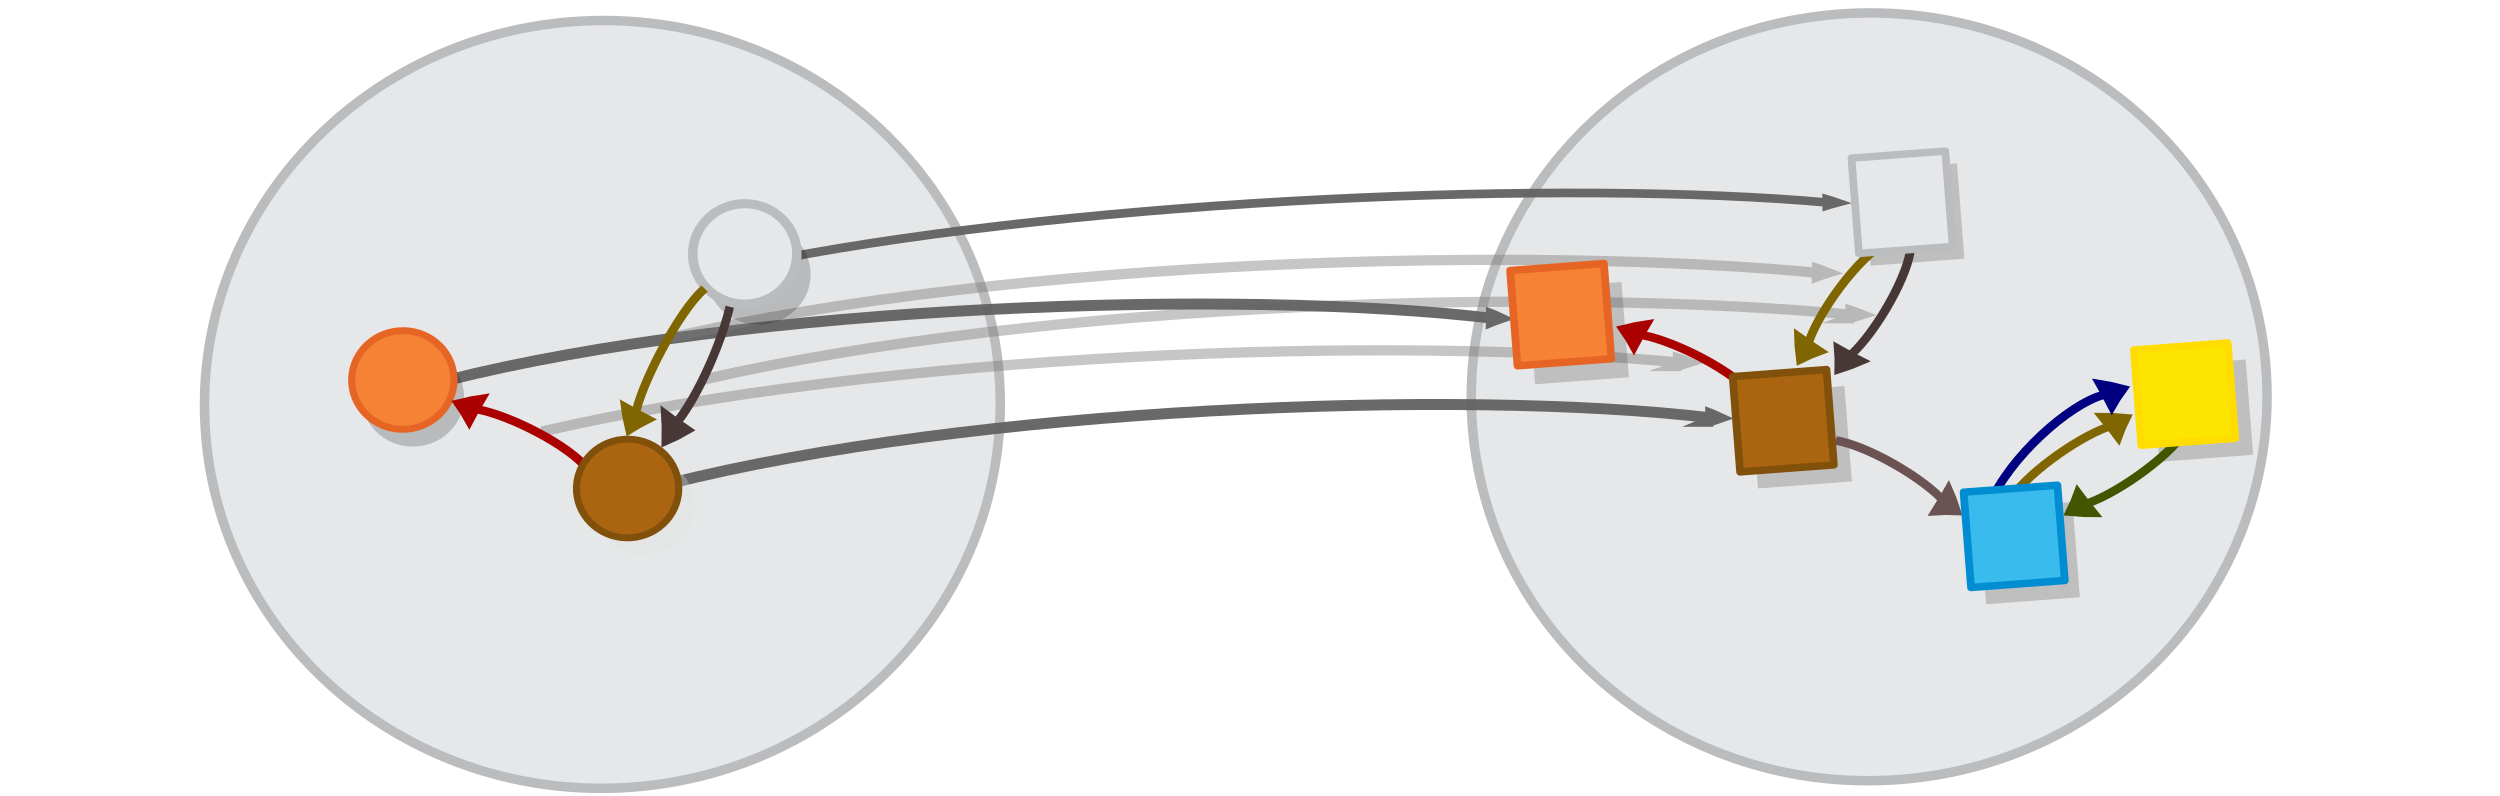
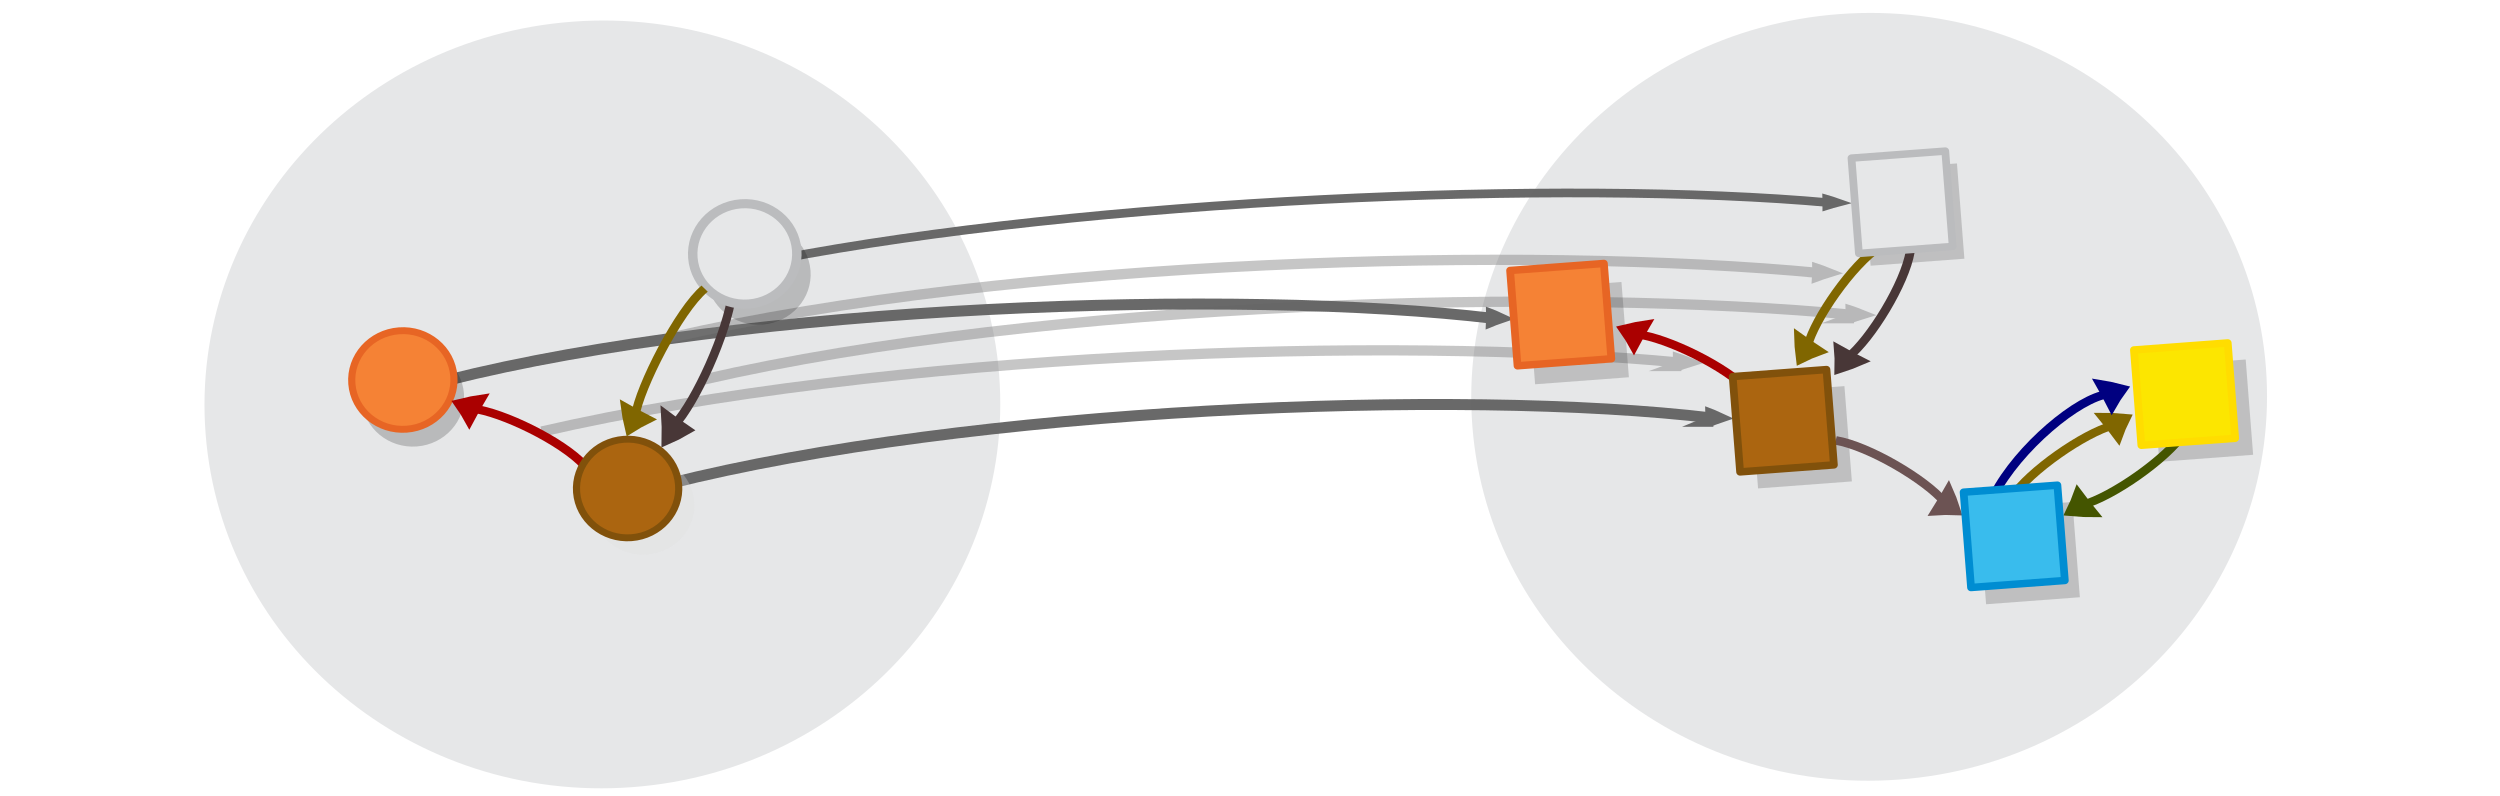
<svg xmlns="http://www.w3.org/2000/svg" viewBox="0 0 595.3 189.5" version="1.1" id="svg15613">
  <defs id="defs15617" />
  <g id="g42748" transform="matrix(1.339776,-0.1001714,0.1008048,1.292445,-178.4444,-15.1335)" />
-   <ellipse style="fill:#e6e7e8;stroke:#bbbcbe;stroke-width:2.262;stroke-miterlimit:10;stroke-dasharray:none;stroke-opacity:1" id="circle15601-9-4-4" cy="106.728" cx="135.518" transform="matrix(0.9972166,-0.07455915,0.07775931,0.9969722,0,0)" rx="94.739" ry="91.414" />
+   <ellipse style="fill:#e6e7e8;stroke:none;stroke-width:2.262;stroke-miterlimit:10;stroke-dasharray:none;stroke-opacity:1" id="circle15601-9-4-4" cy="106.728" cx="135.518" transform="matrix(0.9972166,-0.07455915,0.07775931,0.9969722,0,0)" rx="94.739" ry="91.414" />
  <g id="g42748-8" transform="matrix(1.339776,-0.1001714,0.1008048,1.292445,138.196,-34.75985)" />
-   <ellipse style="fill:#e6e7e8;stroke:#bbbcbe;stroke-width:2.262;stroke-miterlimit:10;stroke-dasharray:none;stroke-opacity:1" id="circle15601-9-4-4-1" cy="127.415" cx="436.387" transform="matrix(0.9972166,-0.07455915,0.07775931,0.9969722,0,0)" rx="94.739" ry="91.414" />
+   <ellipse style="fill:#e6e7e8;stroke:none;stroke-width:2.262;stroke-miterlimit:10;stroke-dasharray:none;stroke-opacity:1" id="circle15601-9-4-4-1" cy="127.415" cx="436.387" transform="matrix(0.9972166,-0.07455915,0.07775931,0.9969722,0,0)" rx="94.739" ry="91.414" />
  <g id="g24413" style="stroke:#797979;stroke-width:2;stroke-miterlimit:10;stroke-dasharray:none;stroke-opacity:1" transform="matrix(1.148262,-0.08585242,0.0863953,1.107696,-26.89805,18.18111)">
    <g style="display:inline;opacity:0.954;fill:#dddddd;stroke:#626262;stroke-width:11.105;stroke-miterlimit:10;stroke-dasharray:none;stroke-opacity:1" id="g1482-7-0-1-0-3-9" transform="matrix(0.1581595,0.00363238,0.01383482,0.1686735,347.537,20.41675)">
      <path style="stroke:#626262;stroke-width:11.105;stroke-miterlimit:10;stroke-dasharray:none;stroke-opacity:1" id="path1478-7-9-0-19-0-7" d="m 298.847,219.752 c 4.5,-1.111 9.2,-2.108 14.027,-3.049 -4.045,-1.706 -8.315,-3.342 -12.812,-4.909 -0.408,2.779 -0.491,4.959 -1.214,7.958 z" />
      <path style="fill:none;stroke:#626262;stroke-width:11.105;stroke-miterlimit:10;stroke-dasharray:none;stroke-opacity:1;paint-order:markers fill stroke" id="path1480-1-3-1-5-7-5" d="M -1074.439,218.269 C -655.761,162.833 -34.288,168.429 303.994,216.713" />
    </g>
    <g style="display:inline;opacity:0.422;fill:#dddddd;stroke:#797979;stroke-width:10.397;stroke-miterlimit:10;stroke-dasharray:none;stroke-opacity:1" id="g1482-7-0-1-0-3-9-4" transform="matrix(0.1738854,8.9640524e-4,0.01085518,0.2128515,346.441,36.0164)">
      <path style="stroke:#797979;stroke-width:10.397;stroke-miterlimit:10;stroke-dasharray:none;stroke-opacity:1" id="path1478-7-9-0-19-0-7-3" d="m 298.847,219.752 c 4.5,-1.111 9.2,-2.108 14.027,-3.049 -4.045,-1.706 -8.315,-3.342 -12.812,-4.909 -0.408,2.779 -0.491,4.959 -1.214,7.958 z" />
      <path style="fill:none;stroke:#797979;stroke-width:10.397;stroke-miterlimit:10;stroke-dasharray:none;stroke-opacity:1;paint-order:markers fill stroke" id="path1480-1-3-1-5-7-5-3" d="M -1065.369,201.075 C -646.691,145.639 -34.288,168.429 303.994,216.713" />
    </g>
    <g style="display:inline;opacity:0.954;fill:#dddddd;stroke:#626262;stroke-width:11.105;stroke-miterlimit:10;stroke-dasharray:none;stroke-opacity:1" id="g1482-7-0-1-0-3-9-30" transform="matrix(0.1524171,8.9640524e-4,0.00951498,0.2128515,322.5445,55.80146)">
      <path style="stroke:#626262;stroke-width:11.105;stroke-miterlimit:10;stroke-dasharray:none;stroke-opacity:1" id="path1478-7-9-0-19-0-7-30" d="m 298.847,219.752 c 4.5,-1.111 9.2,-2.108 14.027,-3.049 -4.045,-1.706 -8.315,-3.342 -12.812,-4.909 -0.408,2.779 -0.491,4.959 -1.214,7.958 z" />
      <path style="fill:none;stroke:#626262;stroke-width:11.105;stroke-miterlimit:10;stroke-dasharray:none;stroke-opacity:1;paint-order:markers fill stroke" id="path1480-1-3-1-5-7-5-92" d="M -1116.015,210.412 C -697.337,154.975 -34.288,168.429 303.994,216.713" />
    </g>
    <g style="display:inline;opacity:0.954;fill:#dddddd;stroke:#626262;stroke-width:11.105;stroke-miterlimit:10;stroke-dasharray:none;stroke-opacity:1" id="g1482-7-0-1-0-3-9-5" transform="matrix(0.1524171,8.9640524e-4,0.00951498,0.2128515,278.946,31.01015)">
      <path style="stroke:#626262;stroke-width:11.105;stroke-miterlimit:10;stroke-dasharray:none;stroke-opacity:1" id="path1478-7-9-0-19-0-7-4" d="m 298.847,219.752 c 4.5,-1.111 9.2,-2.108 14.027,-3.049 -4.045,-1.706 -8.315,-3.342 -12.812,-4.909 -0.408,2.779 -0.491,4.959 -1.214,7.958 z" />
      <path style="fill:none;stroke:#626262;stroke-width:11.105;stroke-miterlimit:10;stroke-dasharray:none;stroke-opacity:1;paint-order:markers fill stroke" id="path1480-1-3-1-5-7-5-05" d="M -1118.569,206.406 C -699.891,150.97 -34.288,168.429 303.994,216.713" />
    </g>
    <g style="display:inline;opacity:0.422;fill:#dddddd;stroke:#797979;stroke-width:10.397;stroke-miterlimit:10;stroke-dasharray:none;stroke-opacity:1" id="g1482-7-0-1-0-3-9-4-4" transform="matrix(0.1738854,8.9640524e-4,0.01085518,0.2128515,310.0914,43.46702)">
      <path style="stroke:#797979;stroke-width:10.397;stroke-miterlimit:10;stroke-dasharray:none;stroke-opacity:1" id="path1478-7-9-0-19-0-7-3-7" d="m 298.847,219.752 c 4.5,-1.111 9.2,-2.108 14.027,-3.049 -4.045,-1.706 -8.315,-3.342 -12.812,-4.909 -0.408,2.779 -0.491,4.959 -1.214,7.958 z" />
      <path style="fill:none;stroke:#797979;stroke-width:10.397;stroke-miterlimit:10;stroke-dasharray:none;stroke-opacity:1;paint-order:markers fill stroke" id="path1480-1-3-1-5-7-5-3-7" d="M -1052.873,206.039 C -634.195,150.603 -34.288,168.429 303.994,216.713" />
    </g>
    <g style="display:inline;opacity:0.422;fill:#dddddd;stroke:#797979;stroke-width:10.397;stroke-miterlimit:10;stroke-dasharray:none;stroke-opacity:1" id="g1482-7-0-1-0-3-9-4-1" transform="matrix(0.1738854,8.9640884e-4,0.01085518,0.2128515,340.2397,26.54131)">
      <path style="stroke:#797979;stroke-width:10.397;stroke-miterlimit:10;stroke-dasharray:none;stroke-opacity:1" id="path1478-7-9-0-19-0-7-3-9" d="m 298.847,219.752 c 4.5,-1.111 9.2,-2.108 14.027,-3.049 -4.045,-1.706 -8.315,-3.342 -12.812,-4.909 -0.408,2.779 -0.491,4.959 -1.214,7.958 z" />
      <path style="fill:none;stroke:#797979;stroke-width:10.397;stroke-miterlimit:10;stroke-dasharray:none;stroke-opacity:1;paint-order:markers fill stroke" id="path1480-1-3-1-5-7-5-3-6" d="M -1065.369,201.075 C -646.691,145.639 -34.288,168.429 303.994,216.713" />
    </g>
  </g>
  <g id="g10229-2" transform="matrix(0.6622403,-0.04951389,0.04982698,0.6388446,271.0619,42.41963)">
    <rect style="opacity:0.23;fill:#3a3a3a;fill-opacity:1;stroke:#cccccc;stroke-width:0;stroke-linecap:round;stroke-linejoin:round;stroke-miterlimit:10;stroke-dasharray:none;stroke-dashoffset:0;stroke-opacity:1" id="rect24164-1-7" width="33.725" height="35.524" x="212.889" y="96.631" />
    <rect style="opacity:0.23;fill:#3a3a3a;fill-opacity:1;stroke:#cccccc;stroke-width:0;stroke-linecap:round;stroke-linejoin:round;stroke-miterlimit:10;stroke-dasharray:none;stroke-dashoffset:0;stroke-opacity:1" id="rect24164-1-7-5" width="33.725" height="35.524" x="259.326" y="17.222" />
    <g transform="matrix(-0.1356658,0.2268028,-0.3262205,-0.1733809,363.1002,56.29762)" id="g1482-7-0-1-0-3-8" style="display:inline;fill:#dddddd;stroke:#483737;stroke-width:6.389;stroke-miterlimit:10">
      <path d="m 315.1,101.79 c 10.682,-4.135 21.77,-7.738 33.127,-11.074 -8.518,-8.139 -17.577,-16.01 -27.178,-23.616 -2.04,12.119 -3.103,21.663 -5.949,34.69 z" transform="matrix(0.4768,-0.02932,0.03214,0.42867,147.58,197.367)" id="path1478-7-9-0-19-0-50" style="stroke:#483737;stroke-width:35.526" />
      <path transform="matrix(0.89574,0,0,0.81736,18.384,154.236)" d="M 127.386,78.378 C 176.957,66.302 277.685,72.076 317.498,86.173" id="path1480-1-3-1-5-7-96" style="fill:none;stroke:#483737;stroke-width:10.649;paint-order:markers fill stroke" />
    </g>
    <rect style="opacity:0.23;fill:#3a3a3a;fill-opacity:1;stroke:#cccccc;stroke-width:0;stroke-linecap:round;stroke-linejoin:round;stroke-miterlimit:10;stroke-dasharray:none;stroke-dashoffset:0;stroke-opacity:1" id="rect24164-1" width="33.725" height="35.524" x="136.087" y="51.856" />
    <rect style="opacity:1;fill:#f58235;fill-opacity:1;stroke:#e76524;stroke-width:2.778;stroke-linecap:round;stroke-linejoin:round;stroke-miterlimit:10;stroke-dasharray:none;stroke-dashoffset:0;stroke-opacity:1" id="rect24164" width="33.725" height="35.524" x="130.322" y="44.52" />
    <g transform="matrix(-0.2160546,-0.152201,-0.2277481,0.2908807,290.7069,52.44976)" id="g1482-7-0-1-0-3-5-7-8" style="display:inline;fill:#dddddd;stroke:#aa0000;stroke-width:6.389;stroke-miterlimit:10">
      <path d="m 315.1,101.79 c 10.682,-4.135 21.77,-7.738 33.127,-11.074 -8.518,-8.139 -17.577,-16.01 -27.178,-23.616 -2.04,12.119 -3.103,21.663 -5.949,34.69 z" transform="matrix(0.4768,-0.02932,0.03214,0.42867,147.58,197.367)" id="path1478-7-9-0-19-0-0-2-5" style="stroke:#aa0000;stroke-width:35.526" />
      <path transform="matrix(0.89574,0,0,0.81736,18.384,154.236)" d="M 127.386,78.378 C 176.957,66.302 277.685,72.076 317.498,86.173" id="path1480-1-3-1-5-7-4-7-61" style="fill:none;fill-opacity:1;stroke:#aa0000;stroke-width:10.649;stroke-opacity:1;paint-order:markers fill stroke" />
    </g>
    <rect style="opacity:0.23;fill:#3a3a3a;fill-opacity:1;stroke:#cccccc;stroke-width:0;stroke-linecap:round;stroke-linejoin:round;stroke-miterlimit:10;stroke-dasharray:none;stroke-dashoffset:0;stroke-opacity:1" id="rect24164-1-7-4-8" width="33.725" height="35.524" x="291.173" y="145.871" />
    <g transform="matrix(0.2160546,-0.152201,0.2277481,0.2908807,224.8082,99.37756)" id="g1482-7-0-1-0-3-5-7-2-10" style="display:inline;fill:#dddddd;stroke:#806600;stroke-width:6.389;stroke-miterlimit:10">
      <path d="m 315.1,101.79 c 10.682,-4.135 21.77,-7.738 33.127,-11.074 -8.518,-8.139 -17.577,-16.01 -27.178,-23.616 -2.04,12.119 -3.103,21.663 -5.949,34.69 z" transform="matrix(0.4768,-0.02932,0.03214,0.42867,147.58,197.367)" id="path1478-7-9-0-19-0-0-2-2-3" style="stroke:#806600;stroke-width:35.526" />
      <path transform="matrix(0.89574,0,0,0.81736,18.384,154.236)" d="M 127.386,78.378 C 176.957,66.302 277.685,72.076 317.498,86.173" id="path1480-1-3-1-5-7-4-7-6-04" style="fill:none;stroke:#806600;stroke-width:10.649;paint-order:markers fill stroke" />
    </g>
    <rect style="opacity:0.23;fill:#3a3a3a;fill-opacity:1;stroke:#cccccc;stroke-width:0;stroke-linecap:round;stroke-linejoin:round;stroke-miterlimit:10;stroke-dasharray:none;stroke-dashoffset:0;stroke-opacity:1" id="rect24164-1-7-4" width="33.725" height="35.524" x="357.077" y="97.88" />
    <g transform="matrix(-0.2160546,0.152201,-0.2277481,-0.2908807,445.3539,166.4118)" id="g1482-7-0-1-0-3-5-7-2-1-4" style="display:inline;fill:#dddddd;stroke:#445500;stroke-width:6.389;stroke-miterlimit:10">
      <path d="m 315.1,101.79 c 10.682,-4.135 21.77,-7.738 33.127,-11.074 -8.518,-8.139 -17.577,-16.01 -27.178,-23.616 -2.04,12.119 -3.103,21.663 -5.949,34.69 z" transform="matrix(0.4768,-0.02932,0.03214,0.42867,147.58,197.367)" id="path1478-7-9-0-19-0-0-2-2-0-4" style="stroke:#445500;stroke-width:35.526" />
      <path transform="matrix(0.89574,0,0,0.81736,18.384,154.236)" d="M 127.386,78.378 C 176.957,66.302 277.685,72.076 317.498,86.173" id="path1480-1-3-1-5-7-4-7-6-6-4" style="fill:none;stroke:#445500;stroke-width:10.649;paint-order:markers fill stroke" />
    </g>
    <g transform="matrix(-0.1778276,0.1955046,0.2603809,0.2620735,229.8858,-37.28404)" id="g1482-7-0-1-0-3-1-6" style="display:inline;fill:#dddddd;stroke:#806600;stroke-width:6.389;stroke-miterlimit:10">
      <path d="m 315.1,101.79 c 10.682,-4.135 21.77,-7.738 33.127,-11.074 -8.518,-8.139 -17.577,-16.01 -27.178,-23.616 -2.04,12.119 -3.103,21.663 -5.949,34.69 z" transform="matrix(0.4768,-0.02932,0.03214,0.42867,147.58,197.367)" id="path1478-7-9-0-19-0-5-3" style="stroke:#806600;stroke-width:35.526" />
      <path transform="matrix(0.89574,0,0,0.81736,18.384,154.236)" d="M 127.386,78.378 C 176.957,66.302 277.685,72.076 317.498,86.173" id="path1480-1-3-1-5-7-9-1" style="fill:none;stroke:#806600;stroke-width:10.649;paint-order:markers fill stroke" />
    </g>
    <g transform="matrix(0.2383419,-0.1141834,0.1762464,0.3246813,229.0083,68.52369)" id="g1482-7-0-1-0-3-5-7-2-4-7" style="display:inline;fill:#dddddd;stroke:#000080;stroke-width:6.389;stroke-miterlimit:10">
      <path d="m 315.1,101.79 c 10.682,-4.135 21.77,-7.738 33.127,-11.074 -8.518,-8.139 -17.577,-16.01 -27.178,-23.616 -2.04,12.119 -3.103,21.663 -5.949,34.69 z" transform="matrix(0.4768,-0.02932,0.03214,0.42867,147.58,197.367)" id="path1478-7-9-0-19-0-0-2-2-9-5" style="stroke:#000080;stroke-width:35.526" />
      <path transform="matrix(0.89574,0,0,0.81736,18.384,154.236)" d="M 85.256,126.089 C 157.92,89.606 277.685,72.076 317.498,86.173" id="path1480-1-3-1-5-7-4-7-6-0-9" style="fill:none;stroke:#000080;stroke-width:10.649;paint-order:markers fill stroke" />
    </g>
    <g transform="matrix(0.2245571,0.1393515,-0.1786851,0.3233456,251.2325,27.46125)" id="g1482-7-0-1-0-3-5-5" style="display:inline;fill:#dddddd;stroke:#6c5353;stroke-width:6.389;stroke-miterlimit:10">
      <path d="m 315.1,101.79 c 10.682,-4.135 21.77,-7.738 33.127,-11.074 -8.518,-8.139 -17.577,-16.01 -27.178,-23.616 -2.04,12.119 -3.103,21.663 -5.949,34.69 z" transform="matrix(0.4768,-0.02932,0.03214,0.42867,147.58,197.367)" id="path1478-7-9-0-19-0-0-9" style="stroke:#6c5353;stroke-width:35.526" />
      <path transform="matrix(0.89574,0,0,0.81736,18.384,154.236)" d="M 127.386,78.378 C 176.957,66.302 277.685,72.076 317.498,86.173" id="path1480-1-3-1-5-7-4-8" style="fill:none;stroke:#6c5353;stroke-width:10.649;paint-order:markers fill stroke" />
    </g>
    <rect style="opacity:1;fill:#ab6510;fill-opacity:1;stroke:#81510b;stroke-width:2.777;stroke-linecap:round;stroke-linejoin:round;stroke-miterlimit:10;stroke-dasharray:none;stroke-dashoffset:0;stroke-opacity:1" id="rect24164-8" width="33.725" height="35.524" x="206.928" y="90.005" />
    <rect style="opacity:1;fill:#e6e7e8;fill-opacity:1;stroke:#bbbcbe;stroke-width:2.777;stroke-linecap:round;stroke-linejoin:round;stroke-miterlimit:10;stroke-dasharray:none;stroke-dashoffset:0;stroke-opacity:1" id="rect24164-8-7" width="33.725" height="35.524" x="255.488" y="12.336" />
    <rect style="opacity:1;fill:#fce600;fill-opacity:1;stroke:#ffdd00;stroke-width:2.777;stroke-linecap:round;stroke-linejoin:round;stroke-miterlimit:10;stroke-dasharray:none;stroke-dashoffset:0;stroke-opacity:1" id="rect24164-8-1" width="33.725" height="35.524" x="351.116" y="91.255" />
    <rect style="opacity:1;fill:#39bced;fill-opacity:1;stroke:#008dd2;stroke-width:2.777;stroke-linecap:round;stroke-linejoin:round;stroke-miterlimit:10;stroke-dasharray:none;stroke-dashoffset:0;stroke-opacity:1" id="rect24164-8-1-5" width="33.725" height="35.524" x="286.26" y="139.245" />
  </g>
  <g id="g10229" transform="matrix(0.6622403,-0.04951389,0.04982698,0.6388446,-6.270257,60.11725)">
    <circle style="opacity:0.203;fill:#030303;fill-opacity:1;stroke:none;stroke-width:2.57;stroke-miterlimit:10" id="circle15603-3-6" r="18.334" cy="65.832" cx="152.996" />
    <circle style="opacity:0.203;fill:#030303;fill-opacity:1;stroke:none;stroke-width:3.394;stroke-miterlimit:10;stroke-dasharray:none;stroke-opacity:1" id="circle15601-9-4-6" r="18.672" cy="29.899" cx="279.983" />
    <circle style="fill:#f58235;stroke:#e76524;stroke-width:2.57;stroke-miterlimit:10" id="circle15603-3" r="18.334" cy="59.151" cx="149.869" />
    <g transform="matrix(-0.1322939,0.2869615,-0.3009622,-0.2088019,353.3153,43.43268)" id="g1482-7-0-1-0-3" style="display:inline;fill:#dddddd;stroke:#483737;stroke-width:6.389;stroke-miterlimit:10">
      <path d="m 315.1,101.79 c 10.682,-4.135 21.77,-7.738 33.127,-11.074 -8.518,-8.139 -17.577,-16.01 -27.178,-23.616 -2.04,12.119 -3.103,21.663 -5.949,34.69 z" transform="matrix(0.4768,-0.02932,0.03214,0.42867,147.58,197.367)" id="path1478-7-9-0-19-0" style="stroke:#483737;stroke-width:35.526" />
      <path transform="matrix(0.89574,0,0,0.81736,18.384,154.236)" d="M 127.386,78.378 C 176.957,66.302 277.685,72.076 317.498,86.173" id="path1480-1-3-1-5-7" style="fill:none;stroke:#483737;stroke-width:10.649;paint-order:markers fill stroke" />
    </g>
    <circle style="fill:#e6e7e8;stroke:#bbbcbe;stroke-width:3.394;stroke-miterlimit:10;stroke-dasharray:none;stroke-opacity:1" id="circle15601-9-4" r="18.672" cy="21.904" cx="275.618" />
    <g transform="matrix(-0.2160546,-0.152201,-0.2277481,0.2908807,290.7069,52.44976)" id="g1482-7-0-1-0-3-5-7" style="display:inline;fill:#dddddd;stroke:#aa0000;stroke-width:6.389;stroke-miterlimit:10">
      <path d="m 315.1,101.79 c 10.682,-4.135 21.77,-7.738 33.127,-11.074 -8.518,-8.139 -17.577,-16.01 -27.178,-23.616 -2.04,12.119 -3.103,21.663 -5.949,34.69 z" transform="matrix(0.4768,-0.02932,0.03214,0.42867,147.58,197.367)" id="path1478-7-9-0-19-0-0-2" style="stroke:#aa0000;stroke-width:35.526" />
      <path transform="matrix(0.89574,0,0,0.81736,18.384,154.236)" d="M 127.386,78.378 C 176.957,66.302 277.685,72.076 317.498,86.173" id="path1480-1-3-1-5-7-4-7" style="fill:none;fill-opacity:1;stroke:#aa0000;stroke-width:10.649;stroke-opacity:1;paint-order:markers fill stroke" />
    </g>
    <circle style="opacity:0.284;fill:#dedede;fill-opacity:1;stroke:none;stroke-width:2.57;stroke-miterlimit:10;stroke-opacity:1" id="circle15605-2" r="18.334" cy="112.27" cx="232.318" />
    <circle style="fill:#ab6510;fill-opacity:1;stroke:#81510b;stroke-width:2.57;stroke-miterlimit:10;stroke-opacity:1" id="circle15605" r="18.334" cy="105.588" cx="227.191" />
  </g>
  <g transform="matrix(-0.09320723,0.1444218,0.2008608,0.1339503,134.3629,25.16007)" id="g1482-7-0-1-0-3-1-6-0" style="display:inline;fill:#dddddd;stroke:#806600;stroke-width:6.389;stroke-miterlimit:10">
    <path d="m 315.1,101.79 c 10.682,-4.135 21.77,-7.738 33.127,-11.074 -8.518,-8.139 -17.577,-16.01 -27.178,-23.616 -2.04,12.119 -3.103,21.663 -5.949,34.69 z" transform="matrix(0.4768,-0.02932,0.03214,0.42867,147.58,197.367)" id="path1478-7-9-0-19-0-5-3-3" style="stroke:#806600;stroke-width:35.526" />
    <path transform="matrix(0.89574,0,0,0.81736,18.384,154.236)" d="M 94.493,73.357 C 144.064,61.281 277.685,72.076 317.498,86.173" id="path1480-1-3-1-5-7-9-1-9" style="fill:none;stroke:#806600;stroke-width:10.649;paint-order:markers fill stroke" />
  </g>
</svg>
